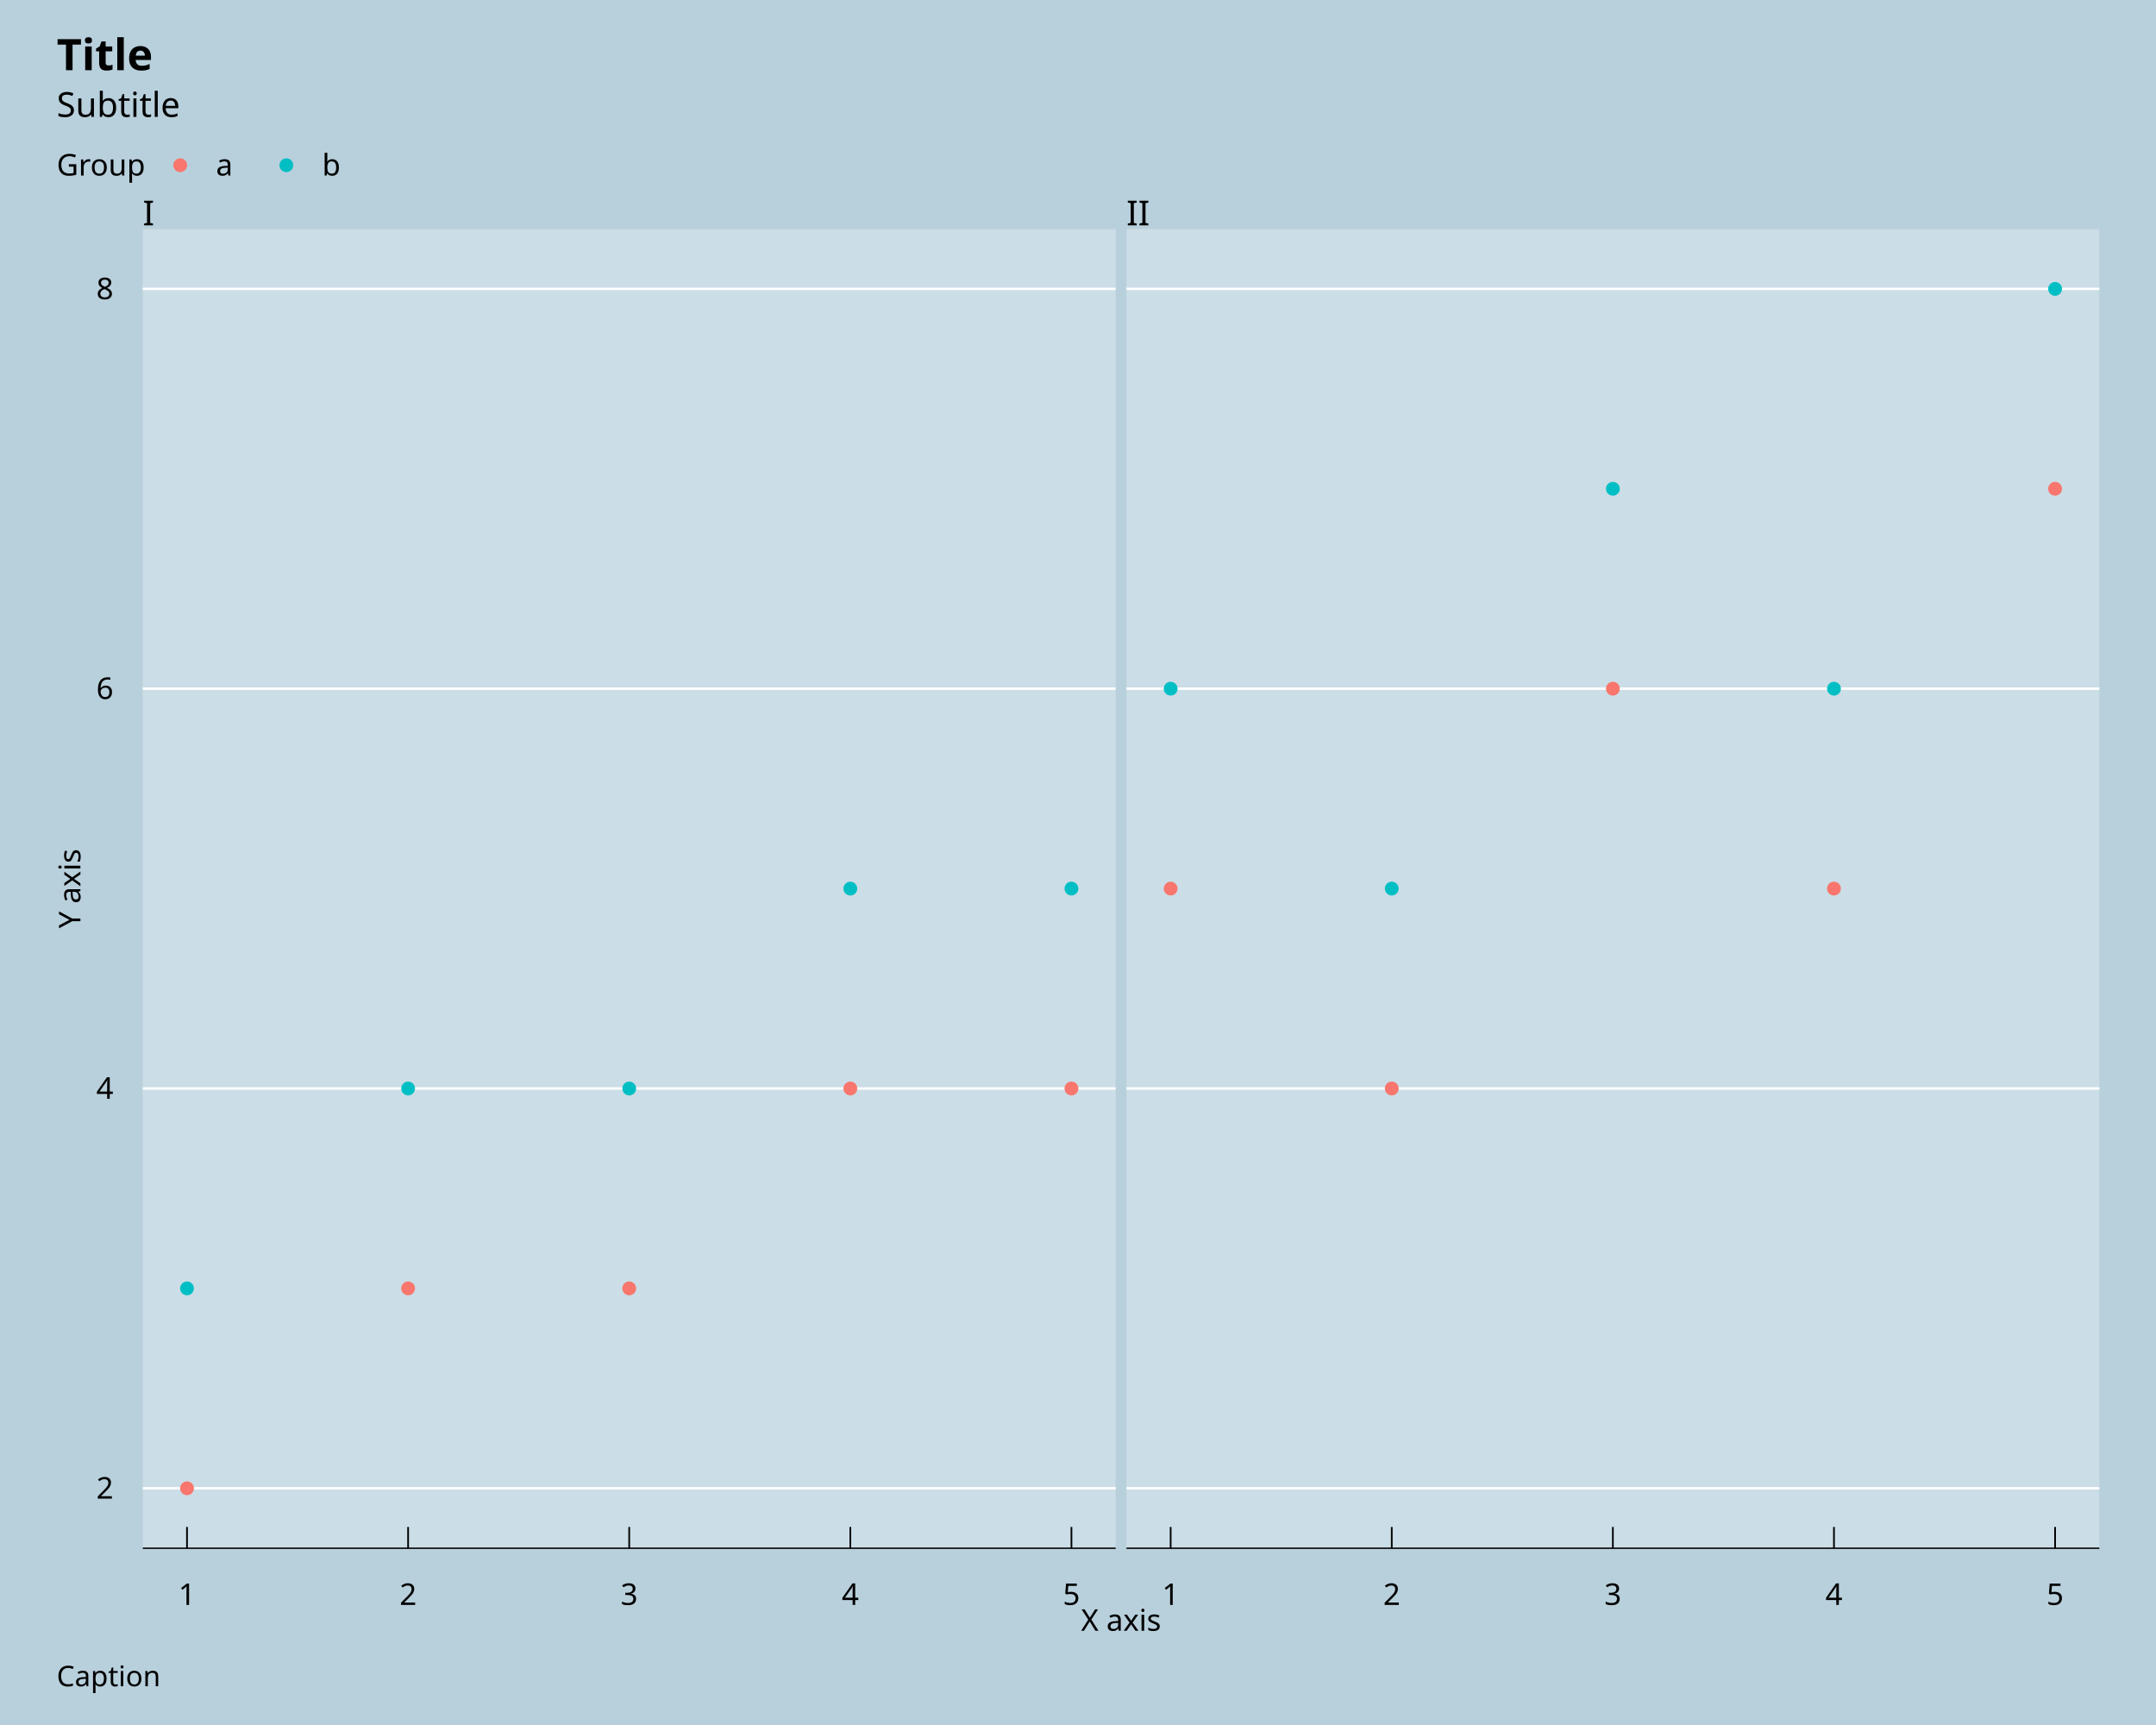
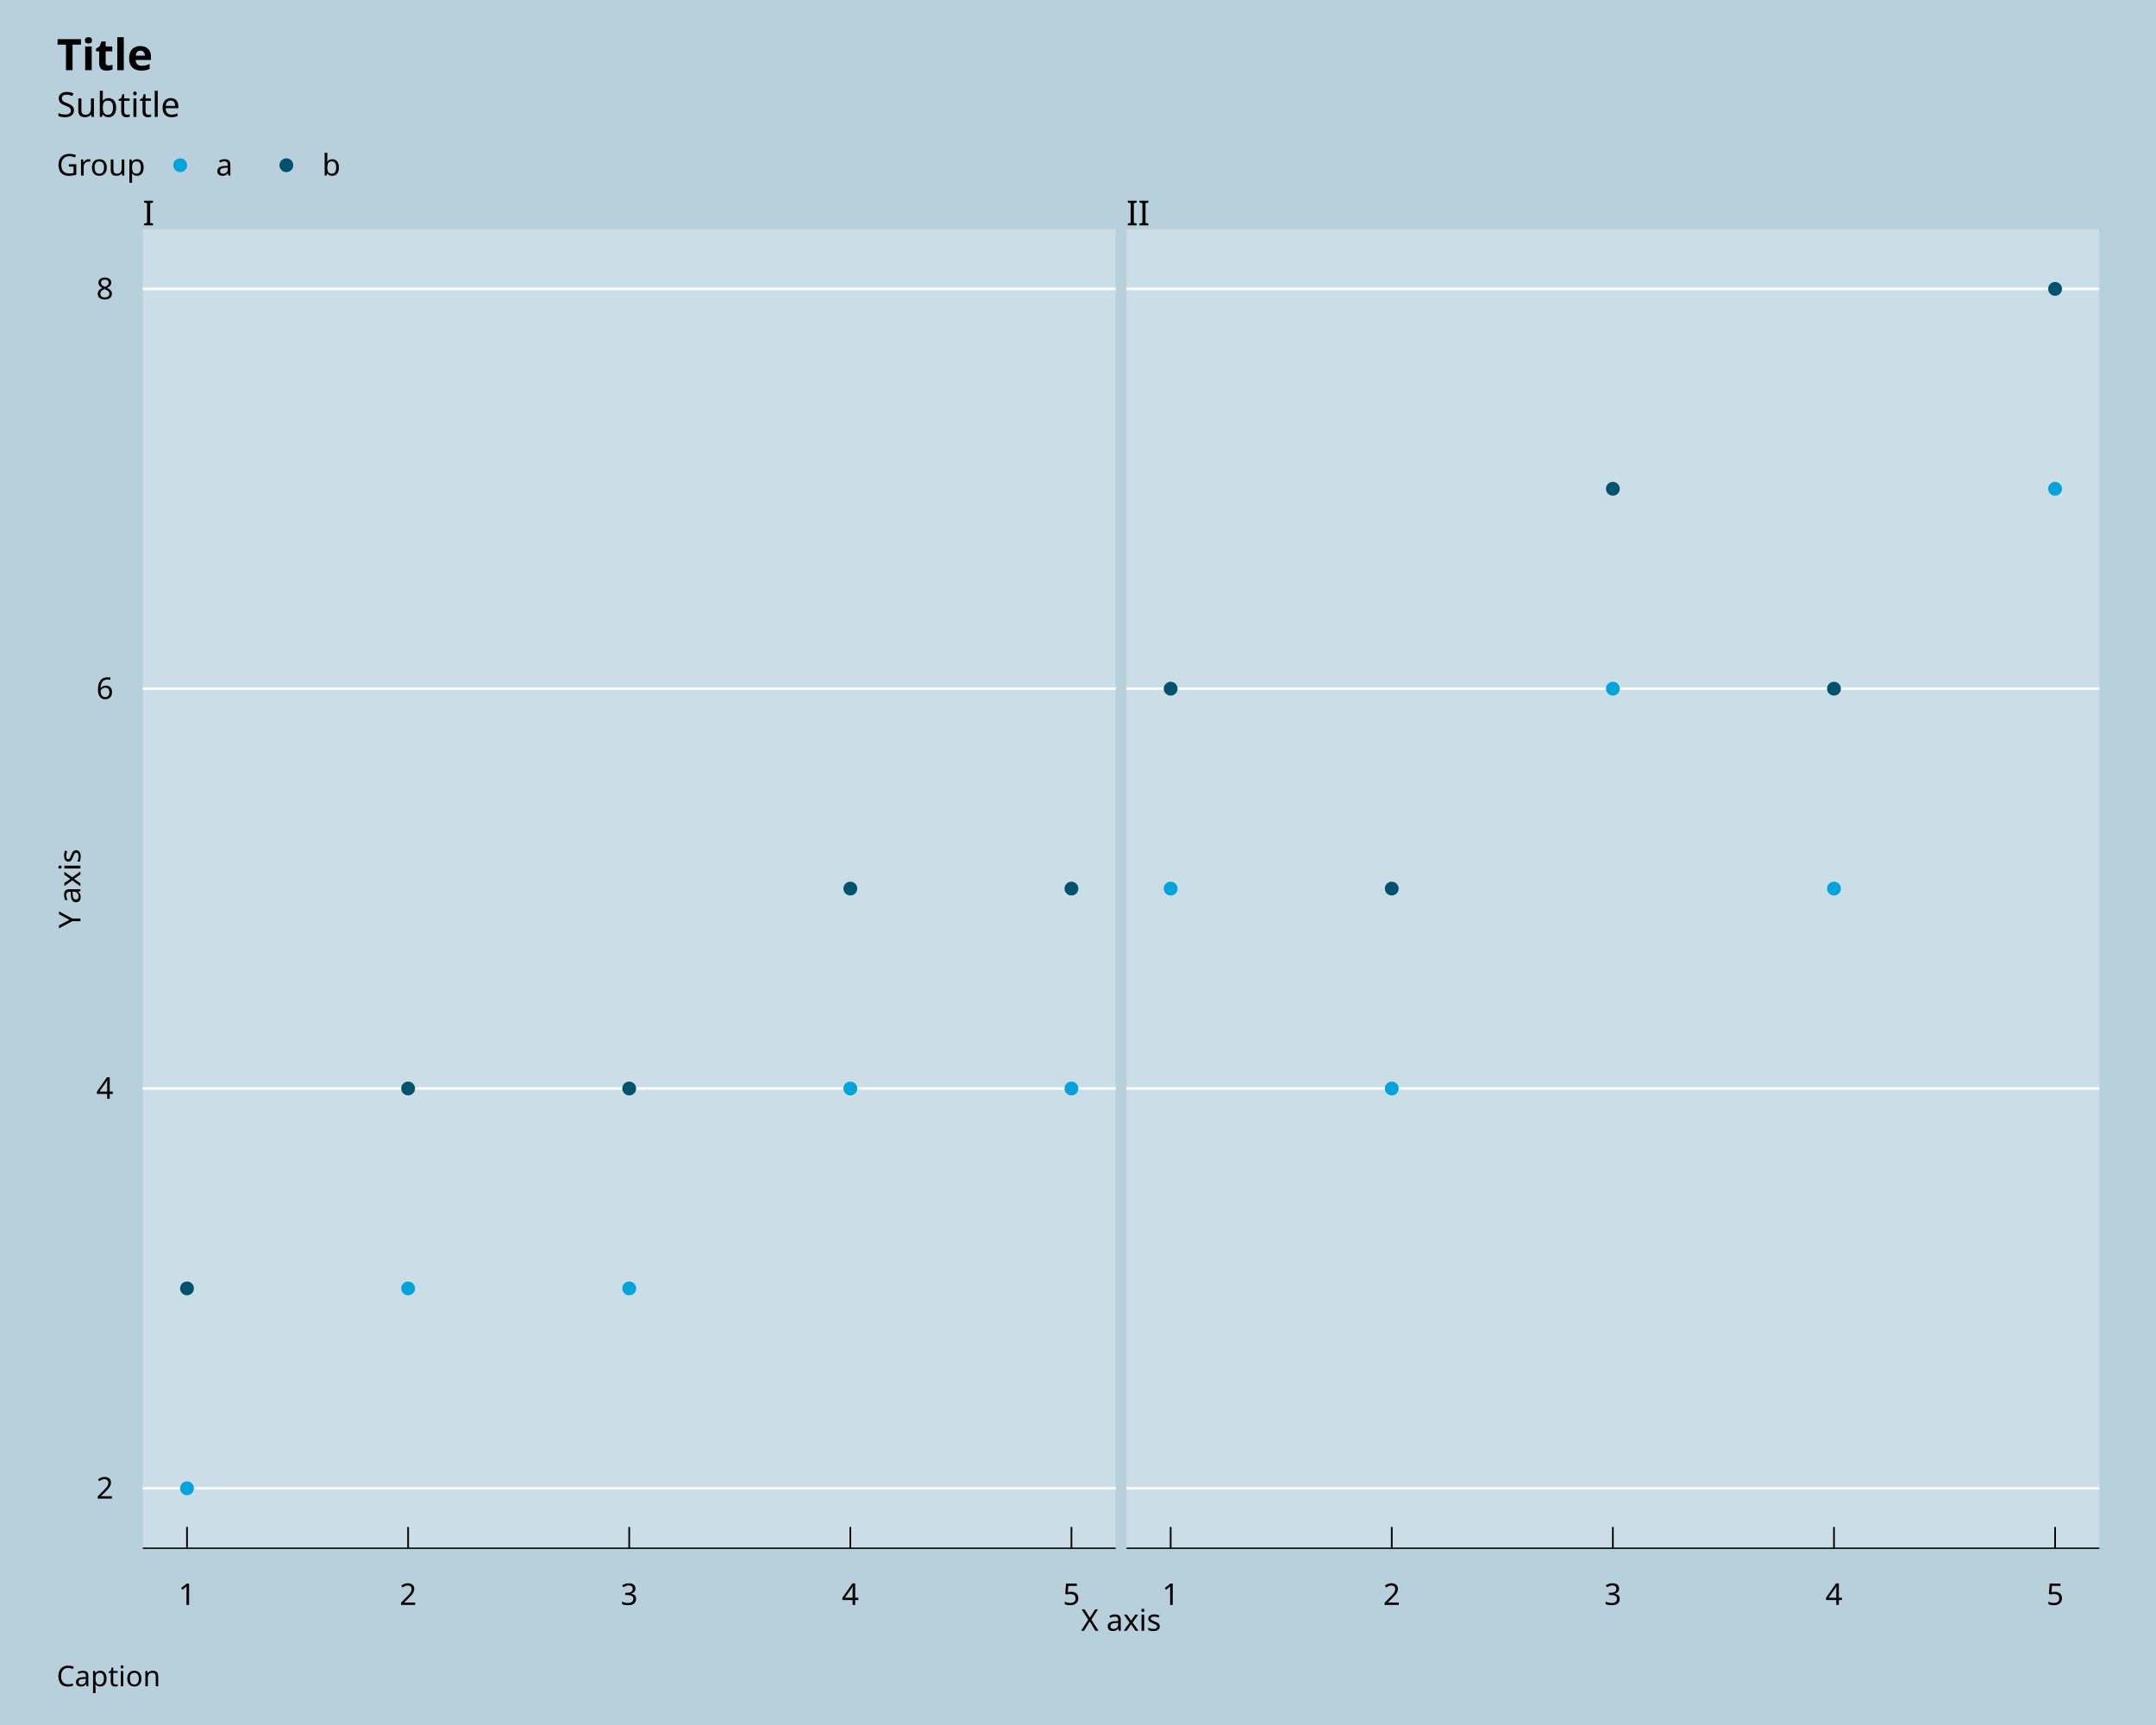
<svg xmlns="http://www.w3.org/2000/svg" class="svglite" data-engine-version="2.0" width="720.00pt" height="576.00pt" viewBox="0 0 720.00 576.00">
  <defs>
    <style type="text/css">
    .svglite line, .svglite polyline, .svglite polygon, .svglite path, .svglite rect, .svglite circle {
      fill: none;
      stroke: #000000;
      stroke-linecap: round;
      stroke-linejoin: round;
      stroke-miterlimit: 10.00;
    }
  </style>
  </defs>
  <rect width="100%" height="100%" style="stroke: none; fill: #FFFFFF;" />
  <defs>
    <clipPath id="cpMC4wMHw3MjAuMDB8MC4wMHw1NzYuMDA=">
      <rect x="0.00" y="0.00" width="720.00" height="576.00" />
    </clipPath>
  </defs>
  <g clip-path="url(#cpMC4wMHw3MjAuMDB8MC4wMHw1NzYuMDA=)">
    <rect x="0.00" y="0.00" width="720.00" height="576.00" style="stroke-width: 1.07; stroke: none; fill: #B8D0DC;" />
  </g>
  <defs>
    <clipPath id="cpNDcuNjh8MzcyLjU4fDc2LjQzfDUxNi45OA==">
      <rect x="47.68" y="76.43" width="324.89" height="440.55" />
    </clipPath>
  </defs>
  <g clip-path="url(#cpNDcuNjh8MzcyLjU4fDc2LjQzfDUxNi45OA==)">
    <rect x="47.68" y="76.43" width="324.89" height="440.55" style="stroke-width: 1.07; stroke: none; fill: #CBDDE6;" />
    <polyline points="47.68,496.96 372.58,496.96 " style="stroke-width: 0.80; stroke: #FFFFFF; stroke-linecap: butt;" />
    <polyline points="47.68,363.46 372.58,363.46 " style="stroke-width: 0.80; stroke: #FFFFFF; stroke-linecap: butt;" />
    <polyline points="47.68,229.96 372.58,229.96 " style="stroke-width: 0.80; stroke: #FFFFFF; stroke-linecap: butt;" />
    <polyline points="47.68,96.46 372.58,96.46 " style="stroke-width: 0.80; stroke: #FFFFFF; stroke-linecap: butt;" />
-     <circle cx="62.45" cy="496.96" r="1.95" style="stroke-width: 0.71; stroke: #F8766D; fill: #F8766D;" />
-     <circle cx="210.13" cy="430.21" r="1.95" style="stroke-width: 0.71; stroke: #F8766D; fill: #F8766D;" />
-     <circle cx="357.81" cy="363.46" r="1.95" style="stroke-width: 0.71; stroke: #F8766D; fill: #F8766D;" />
-     <circle cx="136.29" cy="430.21" r="1.95" style="stroke-width: 0.71; stroke: #F8766D; fill: #F8766D;" />
-     <circle cx="283.97" cy="363.46" r="1.95" style="stroke-width: 0.71; stroke: #F8766D; fill: #F8766D;" />
-     <circle cx="62.45" cy="430.21" r="1.95" style="stroke-width: 0.71; stroke: #00BFC4; fill: #00BFC4;" />
-     <circle cx="210.13" cy="363.46" r="1.95" style="stroke-width: 0.71; stroke: #00BFC4; fill: #00BFC4;" />
-     <circle cx="357.81" cy="296.71" r="1.95" style="stroke-width: 0.71; stroke: #00BFC4; fill: #00BFC4;" />
-     <circle cx="136.29" cy="363.46" r="1.95" style="stroke-width: 0.71; stroke: #00BFC4; fill: #00BFC4;" />
-     <circle cx="283.97" cy="296.71" r="1.95" style="stroke-width: 0.71; stroke: #00BFC4; fill: #00BFC4;" />
+     <circle cx="62.45" cy="496.96" r="1.95" style="stroke-width: 0.71; stroke: #00A4DB; fill: #00A4DB;" />
+     <circle cx="210.13" cy="430.21" r="1.95" style="stroke-width: 0.71; stroke: #00A4DB; fill: #00A4DB;" />
+     <circle cx="357.81" cy="363.46" r="1.95" style="stroke-width: 0.71; stroke: #00A4DB; fill: #00A4DB;" />
+     <circle cx="136.29" cy="430.21" r="1.95" style="stroke-width: 0.71; stroke: #00A4DB; fill: #00A4DB;" />
+     <circle cx="283.97" cy="363.46" r="1.95" style="stroke-width: 0.71; stroke: #00A4DB; fill: #00A4DB;" />
+     <circle cx="62.45" cy="430.21" r="1.95" style="stroke-width: 0.71; stroke: #00526D; fill: #00526D;" />
+     <circle cx="210.13" cy="363.46" r="1.95" style="stroke-width: 0.71; stroke: #00526D; fill: #00526D;" />
+     <circle cx="357.81" cy="296.71" r="1.95" style="stroke-width: 0.71; stroke: #00526D; fill: #00526D;" />
+     <circle cx="136.29" cy="363.46" r="1.95" style="stroke-width: 0.71; stroke: #00526D; fill: #00526D;" />
+     <circle cx="283.97" cy="296.71" r="1.95" style="stroke-width: 0.71; stroke: #00526D; fill: #00526D;" />
  </g>
  <g clip-path="url(#cpMC4wMHw3MjAuMDB8MC4wMHw1NzYuMDA=)">
</g>
  <defs>
    <clipPath id="cpMzc2LjE4fDcwMS4wN3w3Ni40M3w1MTYuOTg=">
      <rect x="376.18" y="76.43" width="324.89" height="440.55" />
    </clipPath>
  </defs>
  <g clip-path="url(#cpMzc2LjE4fDcwMS4wN3w3Ni40M3w1MTYuOTg=)">
    <rect x="376.18" y="76.43" width="324.89" height="440.55" style="stroke-width: 1.07; stroke: none; fill: #CBDDE6;" />
    <polyline points="376.18,496.96 701.07,496.96 " style="stroke-width: 0.80; stroke: #FFFFFF; stroke-linecap: butt;" />
    <polyline points="376.18,363.46 701.07,363.46 " style="stroke-width: 0.80; stroke: #FFFFFF; stroke-linecap: butt;" />
    <polyline points="376.18,229.96 701.07,229.96 " style="stroke-width: 0.80; stroke: #FFFFFF; stroke-linecap: butt;" />
    <polyline points="376.18,96.46 701.07,96.46 " style="stroke-width: 0.80; stroke: #FFFFFF; stroke-linecap: butt;" />
-     <circle cx="464.78" cy="363.46" r="1.95" style="stroke-width: 0.71; stroke: #F8766D; fill: #F8766D;" />
-     <circle cx="612.46" cy="296.71" r="1.95" style="stroke-width: 0.71; stroke: #F8766D; fill: #F8766D;" />
-     <circle cx="390.94" cy="296.71" r="1.95" style="stroke-width: 0.71; stroke: #F8766D; fill: #F8766D;" />
-     <circle cx="538.62" cy="229.96" r="1.95" style="stroke-width: 0.71; stroke: #F8766D; fill: #F8766D;" />
-     <circle cx="686.30" cy="163.21" r="1.95" style="stroke-width: 0.71; stroke: #F8766D; fill: #F8766D;" />
-     <circle cx="464.78" cy="296.71" r="1.95" style="stroke-width: 0.71; stroke: #00BFC4; fill: #00BFC4;" />
-     <circle cx="612.46" cy="229.96" r="1.95" style="stroke-width: 0.71; stroke: #00BFC4; fill: #00BFC4;" />
-     <circle cx="390.94" cy="229.96" r="1.95" style="stroke-width: 0.71; stroke: #00BFC4; fill: #00BFC4;" />
-     <circle cx="538.62" cy="163.21" r="1.95" style="stroke-width: 0.71; stroke: #00BFC4; fill: #00BFC4;" />
-     <circle cx="686.30" cy="96.46" r="1.95" style="stroke-width: 0.71; stroke: #00BFC4; fill: #00BFC4;" />
+     <circle cx="464.78" cy="363.46" r="1.95" style="stroke-width: 0.71; stroke: #00A4DB; fill: #00A4DB;" />
+     <circle cx="612.46" cy="296.71" r="1.95" style="stroke-width: 0.71; stroke: #00A4DB; fill: #00A4DB;" />
+     <circle cx="390.94" cy="296.71" r="1.95" style="stroke-width: 0.71; stroke: #00A4DB; fill: #00A4DB;" />
+     <circle cx="538.62" cy="229.96" r="1.95" style="stroke-width: 0.71; stroke: #00A4DB; fill: #00A4DB;" />
+     <circle cx="686.30" cy="163.21" r="1.95" style="stroke-width: 0.71; stroke: #00A4DB; fill: #00A4DB;" />
+     <circle cx="464.78" cy="296.71" r="1.95" style="stroke-width: 0.71; stroke: #00526D; fill: #00526D;" />
+     <circle cx="612.46" cy="229.96" r="1.95" style="stroke-width: 0.71; stroke: #00526D; fill: #00526D;" />
+     <circle cx="390.94" cy="229.96" r="1.95" style="stroke-width: 0.71; stroke: #00526D; fill: #00526D;" />
+     <circle cx="538.62" cy="163.21" r="1.95" style="stroke-width: 0.71; stroke: #00526D; fill: #00526D;" />
+     <circle cx="686.30" cy="96.46" r="1.95" style="stroke-width: 0.71; stroke: #00526D; fill: #00526D;" />
  </g>
  <g clip-path="url(#cpMC4wMHw3MjAuMDB8MC4wMHw1NzYuMDA=)">
</g>
  <defs>
    <clipPath id="cpNDcuNjh8MzcyLjU4fDY2LjEzfDc2LjQz">
      <rect x="47.68" y="66.13" width="324.89" height="10.30" />
    </clipPath>
  </defs>
  <g clip-path="url(#cpNDcuNjh8MzcyLjU4fDY2LjEzfDc2LjQz)">
    <rect x="47.68" y="66.13" width="324.89" height="10.30" style="stroke-width: 1.07; stroke: none; fill: #B8D0DC;" />
    <text x="47.68" y="75.24" style="font-size: 11.50px; font-family: sans;" textLength="3.19px" lengthAdjust="spacingAndGlyphs">I</text>
  </g>
  <g clip-path="url(#cpMC4wMHw3MjAuMDB8MC4wMHw1NzYuMDA=)">
</g>
  <defs>
    <clipPath id="cpMzc2LjE4fDcwMS4wN3w2Ni4xM3w3Ni40Mw==">
      <rect x="376.18" y="66.13" width="324.89" height="10.30" />
    </clipPath>
  </defs>
  <g clip-path="url(#cpMzc2LjE4fDcwMS4wN3w2Ni4xM3w3Ni40Mw==)">
    <rect x="376.18" y="66.13" width="324.89" height="10.30" style="stroke-width: 1.07; stroke: none; fill: #B8D0DC;" />
    <text x="376.18" y="75.24" style="font-size: 11.50px; font-family: sans;" textLength="6.39px" lengthAdjust="spacingAndGlyphs">II</text>
  </g>
  <g clip-path="url(#cpMC4wMHw3MjAuMDB8MC4wMHw1NzYuMDA=)">
    <polyline points="47.68,516.98 372.58,516.98 " style="stroke-width: 0.46; stroke-linecap: butt;" />
    <polyline points="62.45,509.87 62.45,516.98 " style="stroke-width: 0.57; stroke-linecap: butt;" />
    <polyline points="136.29,509.87 136.29,516.98 " style="stroke-width: 0.57; stroke-linecap: butt;" />
    <polyline points="210.13,509.87 210.13,516.98 " style="stroke-width: 0.57; stroke-linecap: butt;" />
    <polyline points="283.97,509.87 283.97,516.98 " style="stroke-width: 0.57; stroke-linecap: butt;" />
    <polyline points="357.81,509.87 357.81,516.98 " style="stroke-width: 0.57; stroke-linecap: butt;" />
    <text x="62.45" y="535.90" text-anchor="middle" style="font-size: 10.00px; font-family: sans;" textLength="5.56px" lengthAdjust="spacingAndGlyphs">1</text>
    <text x="136.29" y="535.90" text-anchor="middle" style="font-size: 10.00px; font-family: sans;" textLength="5.56px" lengthAdjust="spacingAndGlyphs">2</text>
    <text x="210.13" y="535.90" text-anchor="middle" style="font-size: 10.00px; font-family: sans;" textLength="5.56px" lengthAdjust="spacingAndGlyphs">3</text>
    <text x="283.97" y="535.90" text-anchor="middle" style="font-size: 10.00px; font-family: sans;" textLength="5.56px" lengthAdjust="spacingAndGlyphs">4</text>
    <text x="357.81" y="535.90" text-anchor="middle" style="font-size: 10.00px; font-family: sans;" textLength="5.56px" lengthAdjust="spacingAndGlyphs">5</text>
    <polyline points="376.18,516.98 701.07,516.98 " style="stroke-width: 0.46; stroke-linecap: butt;" />
    <polyline points="390.94,509.87 390.94,516.98 " style="stroke-width: 0.57; stroke-linecap: butt;" />
    <polyline points="464.78,509.87 464.78,516.98 " style="stroke-width: 0.57; stroke-linecap: butt;" />
    <polyline points="538.62,509.87 538.62,516.98 " style="stroke-width: 0.57; stroke-linecap: butt;" />
    <polyline points="612.46,509.87 612.46,516.98 " style="stroke-width: 0.57; stroke-linecap: butt;" />
    <polyline points="686.30,509.87 686.30,516.98 " style="stroke-width: 0.57; stroke-linecap: butt;" />
    <text x="390.94" y="535.90" text-anchor="middle" style="font-size: 10.00px; font-family: sans;" textLength="5.56px" lengthAdjust="spacingAndGlyphs">1</text>
    <text x="464.78" y="535.90" text-anchor="middle" style="font-size: 10.00px; font-family: sans;" textLength="5.56px" lengthAdjust="spacingAndGlyphs">2</text>
    <text x="538.62" y="535.90" text-anchor="middle" style="font-size: 10.00px; font-family: sans;" textLength="5.56px" lengthAdjust="spacingAndGlyphs">3</text>
    <text x="612.46" y="535.90" text-anchor="middle" style="font-size: 10.00px; font-family: sans;" textLength="5.56px" lengthAdjust="spacingAndGlyphs">4</text>
    <text x="686.30" y="535.90" text-anchor="middle" style="font-size: 10.00px; font-family: sans;" textLength="5.56px" lengthAdjust="spacingAndGlyphs">5</text>
    <text x="32.16" y="500.40" style="font-size: 10.00px; font-family: sans;" textLength="5.56px" lengthAdjust="spacingAndGlyphs">2</text>
    <text x="32.16" y="366.90" style="font-size: 10.00px; font-family: sans;" textLength="5.56px" lengthAdjust="spacingAndGlyphs">4</text>
    <text x="32.16" y="233.40" style="font-size: 10.00px; font-family: sans;" textLength="5.56px" lengthAdjust="spacingAndGlyphs">6</text>
    <text x="32.16" y="99.90" style="font-size: 10.00px; font-family: sans;" textLength="5.56px" lengthAdjust="spacingAndGlyphs">8</text>
    <text x="374.38" y="544.53" text-anchor="middle" style="font-size: 10.00px; font-family: sans;" textLength="27.24px" lengthAdjust="spacingAndGlyphs">X axis</text>
    <text transform="translate(26.85,296.71) rotate(-90)" text-anchor="middle" style="font-size: 10.00px; font-family: sans;" textLength="27.24px" lengthAdjust="spacingAndGlyphs">Y axis</text>
    <rect x="18.93" y="50.19" width="94.21" height="9.96" style="stroke-width: 1.07; stroke: none; fill: #B8D0DC;" />
    <text x="18.93" y="58.61" style="font-size: 10.00px; font-family: sans;" textLength="27.80px" lengthAdjust="spacingAndGlyphs">Group</text>
    <rect x="52.21" y="50.19" width="15.94" height="9.96" style="stroke-width: 1.07; stroke: none; fill: #B8D0DC;" />
-     <circle cx="60.18" cy="55.17" r="1.95" style="stroke-width: 0.71; stroke: #F8766D; fill: #F8766D;" />
+     <circle cx="60.18" cy="55.17" r="1.95" style="stroke-width: 0.71; stroke: #00A4DB; fill: #00A4DB;" />
    <rect x="87.66" y="50.19" width="15.94" height="9.96" style="stroke-width: 1.07; stroke: none; fill: #B8D0DC;" />
-     <circle cx="95.63" cy="55.17" r="1.95" style="stroke-width: 0.71; stroke: #00BFC4; fill: #00BFC4;" />
+     <circle cx="95.63" cy="55.17" r="1.95" style="stroke-width: 0.71; stroke: #00526D; fill: #00526D;" />
    <text x="72.13" y="58.61" style="font-size: 10.00px; font-family: sans;" textLength="5.56px" lengthAdjust="spacingAndGlyphs">a</text>
    <text x="107.58" y="58.61" style="font-size: 10.00px; font-family: sans;" textLength="5.56px" lengthAdjust="spacingAndGlyphs">b</text>
    <text x="18.93" y="39.03" style="font-size: 11.50px; font-family: sans;" textLength="38.36px" lengthAdjust="spacingAndGlyphs">Subtitle</text>
    <text x="18.93" y="23.44" style="font-size: 14.50px; font-weight: bold; font-family: sans;" textLength="27.39px" lengthAdjust="spacingAndGlyphs">Title</text>
    <text x="18.93" y="563.06" style="font-size: 9.50px; font-family: sans;" textLength="32.75px" lengthAdjust="spacingAndGlyphs">Caption</text>
  </g>
</svg>
